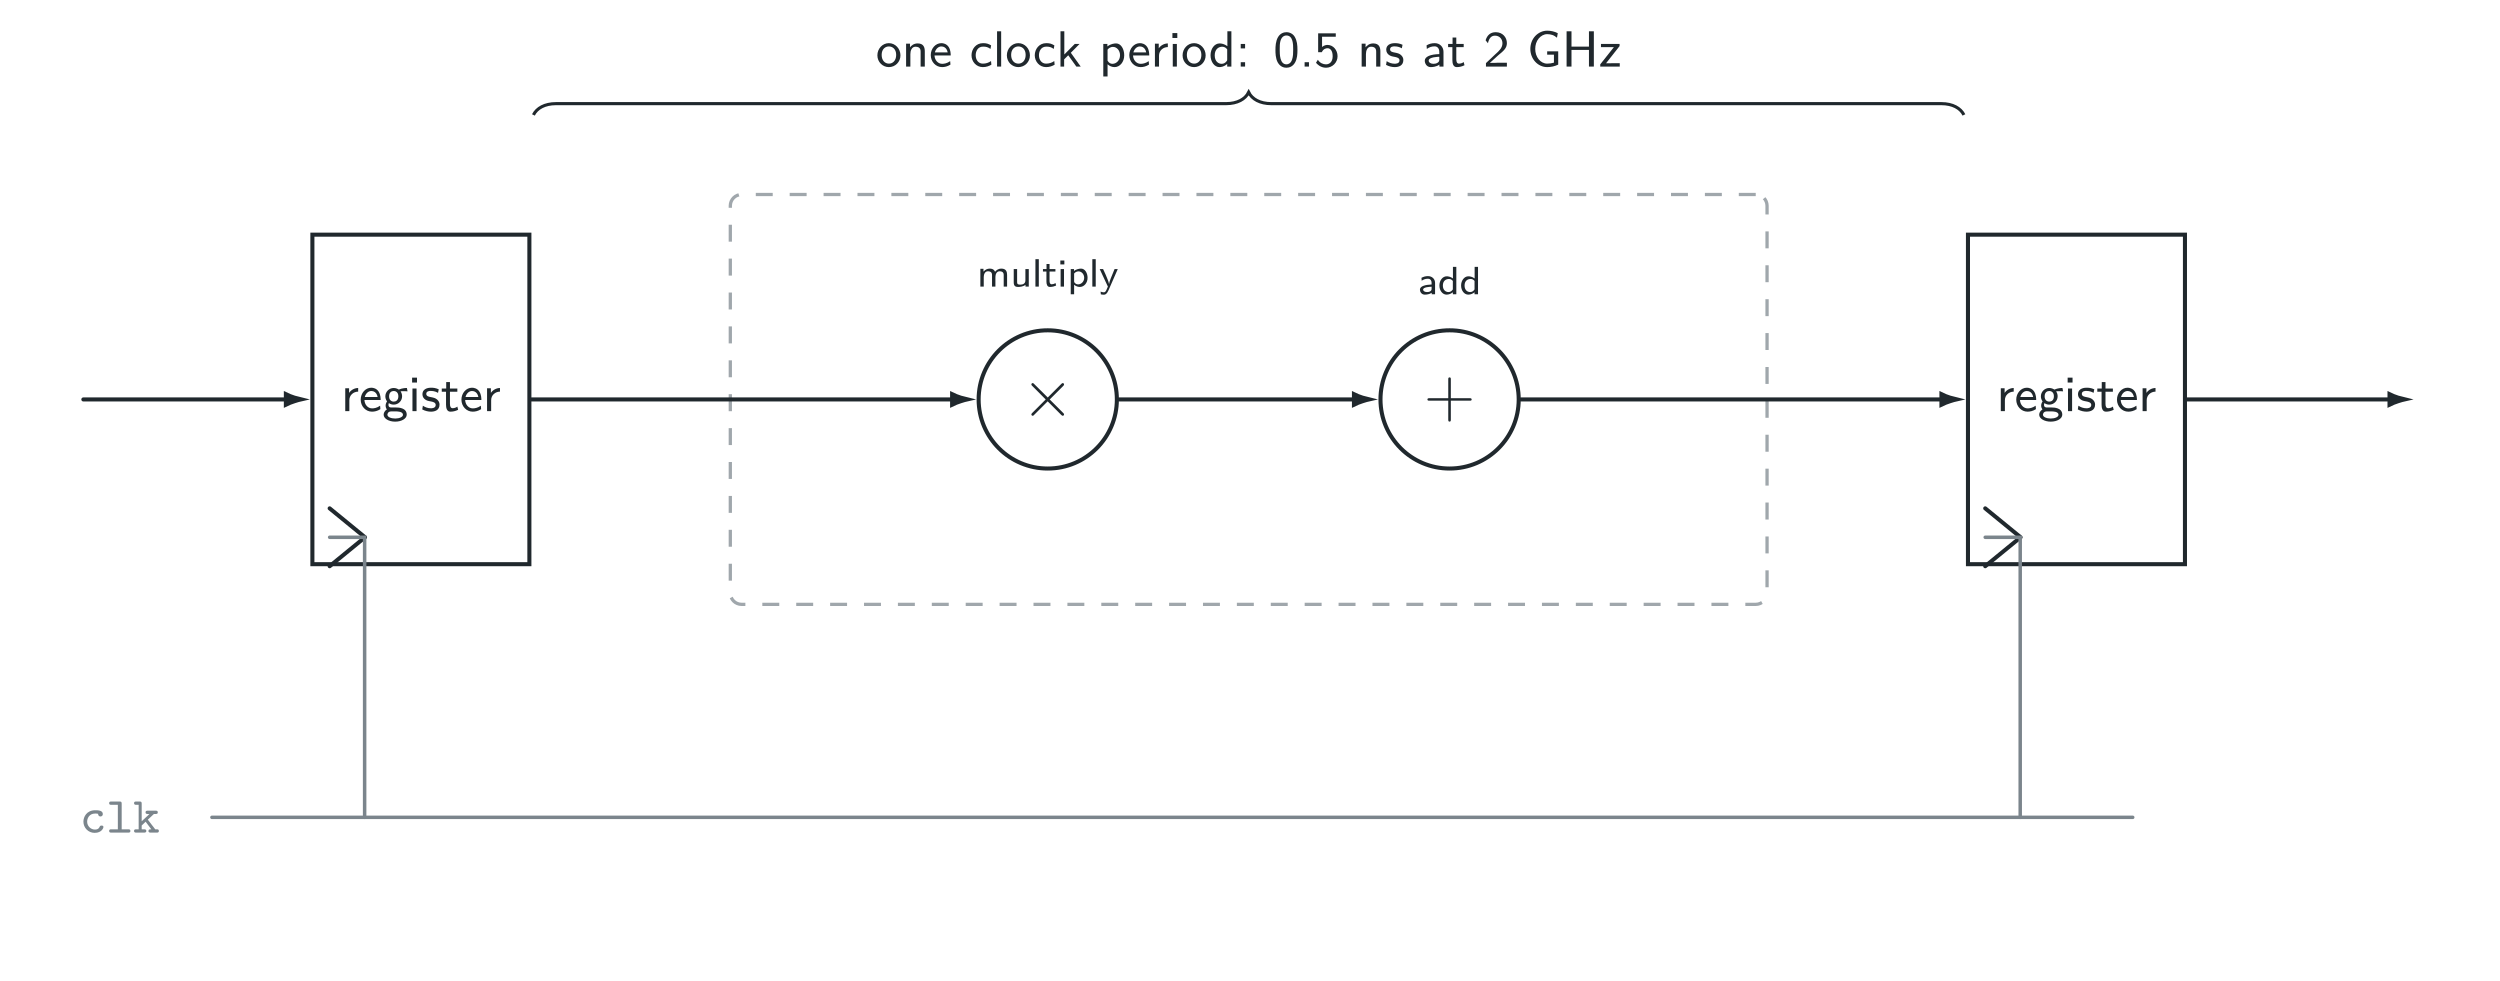
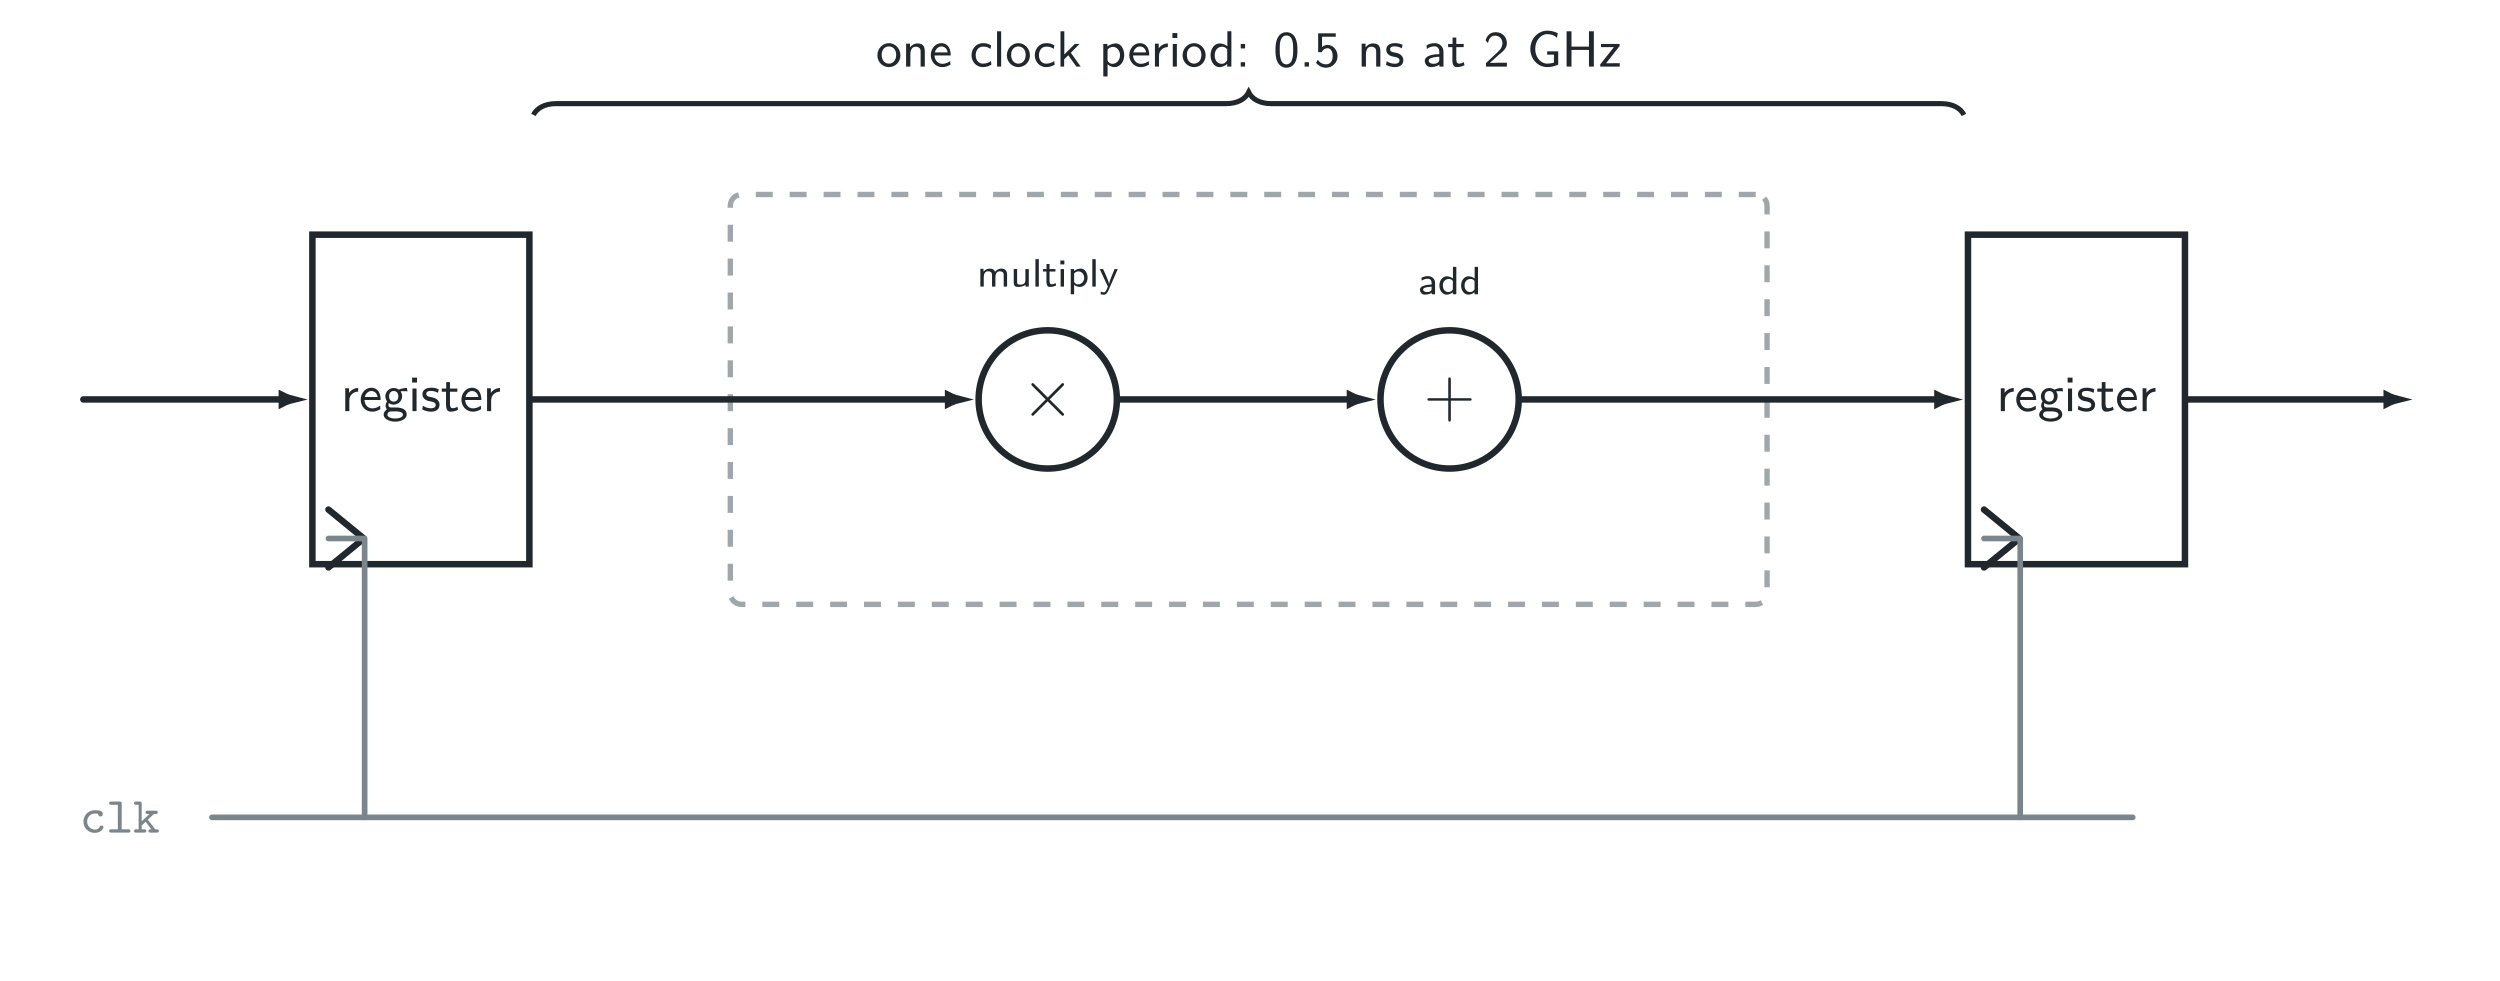
<svg xmlns="http://www.w3.org/2000/svg" xmlns:xlink="http://www.w3.org/1999/xlink" width="438.528pt" height="172.071pt" viewBox="0 0 438.528 172.071">
  <defs>
    <g>
      <g id="glyph-0-0">
        <path d="M 3 -3.422 L 3 -4.062 C 2.359 -4.047 1.766 -3.734 1.406 -3.203 L 1.406 -4.016 L 0.734 -4.016 L 0.734 0 L 1.453 0 L 1.453 -1.906 C 1.453 -2.844 2.188 -3.406 3 -3.422 Z M 3 -3.422 " />
      </g>
      <g id="glyph-0-1">
        <path d="M 3.812 -1.953 C 3.812 -2.234 3.797 -2.906 3.453 -3.438 C 3.078 -4 2.5 -4.109 2.172 -4.109 C 1.141 -4.109 0.312 -3.156 0.312 -2.016 C 0.312 -0.844 1.188 0.094 2.297 0.094 C 2.734 0.094 3.25 -0.016 3.766 -0.344 L 3.719 -0.953 C 3.156 -0.547 2.625 -0.484 2.312 -0.484 C 1.562 -0.484 1 -1.141 0.969 -1.953 Z M 3.281 -2.484 L 1.031 -2.484 C 1.172 -3.047 1.609 -3.531 2.172 -3.531 C 2.5 -3.531 3.109 -3.375 3.281 -2.484 Z M 3.281 -2.484 " />
      </g>
      <g id="glyph-0-2">
        <path d="M 4.453 -3.469 L 4.344 -4.062 C 4.172 -4.062 3.578 -4.062 2.922 -3.781 C 2.781 -3.875 2.453 -4.062 2.031 -4.062 C 1.219 -4.062 0.562 -3.391 0.562 -2.609 C 0.562 -2.375 0.609 -2.047 0.859 -1.703 C 0.703 -1.484 0.609 -1.219 0.609 -0.969 C 0.609 -0.719 0.703 -0.469 0.828 -0.297 C 0.359 0 0.266 0.391 0.266 0.641 C 0.266 1.281 1.141 1.844 2.281 1.844 C 3.438 1.844 4.312 1.297 4.312 0.625 C 4.312 -0.609 2.844 -0.641 2.438 -0.641 L 1.625 -0.641 C 1.5 -0.641 1.109 -0.641 1.109 -1.094 C 1.109 -1.281 1.141 -1.328 1.188 -1.406 C 1.422 -1.234 1.734 -1.141 2.031 -1.141 C 2.859 -1.141 3.5 -1.812 3.5 -2.594 C 3.5 -2.906 3.422 -3.156 3.281 -3.391 C 3.234 -3.438 3.234 -3.453 3.234 -3.453 C 3.234 -3.5 3.672 -3.5 3.797 -3.5 C 3.859 -3.5 4.188 -3.5 4.453 -3.469 Z M 2.844 -2.609 C 2.844 -1.875 2.391 -1.672 2.031 -1.672 C 1.625 -1.672 1.219 -1.938 1.219 -2.594 C 1.219 -3.312 1.672 -3.531 2.031 -3.531 C 2.438 -3.531 2.844 -3.266 2.844 -2.609 Z M 3.656 0.641 C 3.656 1.031 3 1.297 2.297 1.297 C 1.594 1.297 0.922 1.047 0.922 0.625 C 0.922 0.625 0.922 0.047 1.609 0.047 L 2.438 0.047 C 2.625 0.047 3.656 0.047 3.656 0.641 Z M 3.656 0.641 " />
      </g>
      <g id="glyph-0-3">
        <path d="M 1.453 0 L 1.453 -3.969 L 0.734 -3.969 L 0.734 0 Z M 1.531 -5.016 L 1.531 -5.875 L 0.672 -5.875 L 0.672 -5.016 Z M 1.531 -5.016 " />
      </g>
      <g id="glyph-0-4">
        <path d="M 3.297 -1.156 C 3.297 -1.469 3.172 -1.781 2.859 -2.047 C 2.562 -2.297 2.297 -2.359 1.734 -2.469 C 1.422 -2.531 0.969 -2.609 0.969 -3.031 C 0.969 -3.547 1.609 -3.547 1.734 -3.547 C 2.391 -3.547 2.781 -3.344 3.031 -3.203 L 3.156 -3.828 C 2.594 -4.078 2.188 -4.109 1.812 -4.109 C 1.609 -4.109 0.297 -4.109 0.297 -2.938 C 0.297 -2.5 0.562 -2.234 0.656 -2.141 C 1 -1.844 1.234 -1.797 1.844 -1.688 C 2.125 -1.625 2.625 -1.531 2.625 -1.078 C 2.625 -0.5 1.906 -0.5 1.797 -0.5 C 1.266 -0.5 0.766 -0.672 0.375 -0.953 L 0.266 -0.297 C 0.797 -0.016 1.344 0.094 1.797 0.094 C 2.375 0.094 3.297 -0.094 3.297 -1.156 Z M 3.297 -1.156 " />
      </g>
      <g id="glyph-0-5">
        <path d="M 3.047 -0.234 L 2.906 -0.797 C 2.672 -0.609 2.359 -0.516 2.078 -0.516 C 1.734 -0.516 1.609 -0.828 1.609 -1.281 L 1.609 -3.406 L 2.906 -3.406 L 2.906 -3.969 L 1.609 -3.969 L 1.609 -5.094 L 0.953 -5.094 L 0.953 -3.969 L 0.172 -3.969 L 0.172 -3.406 L 0.922 -3.406 L 0.922 -1.125 C 0.922 -0.594 1.047 0.094 1.688 0.094 C 2.094 0.094 2.547 0.016 3.047 -0.234 Z M 3.047 -0.234 " />
      </g>
      <g id="glyph-0-6">
        <path d="M 4.312 -1.969 C 4.312 -3.125 3.422 -4.109 2.281 -4.109 C 1.172 -4.109 0.266 -3.156 0.266 -1.969 C 0.266 -0.781 1.203 0.094 2.281 0.094 C 3.391 0.094 4.312 -0.797 4.312 -1.969 Z M 3.562 -2.047 C 3.562 -1.016 2.938 -0.516 2.297 -0.516 C 1.609 -0.516 1.016 -1.047 1.016 -2.047 C 1.016 -3.094 1.672 -3.531 2.281 -3.531 C 2.922 -3.531 3.562 -3.078 3.562 -2.047 Z M 3.562 -2.047 " />
      </g>
      <g id="glyph-0-7">
        <path d="M 4 0 L 4 -2.656 C 4 -3.312 3.828 -4.062 2.75 -4.062 C 2.047 -4.062 1.609 -3.656 1.406 -3.375 L 1.406 -4.016 L 0.719 -4.016 L 0.719 0 L 1.469 0 L 1.469 -2.172 C 1.469 -2.766 1.688 -3.484 2.375 -3.484 C 3.266 -3.484 3.266 -2.844 3.266 -2.594 L 3.266 0 Z M 4 0 " />
      </g>
      <g id="glyph-0-8">
        <path d="M 3.812 -0.328 L 3.75 -0.969 C 3.328 -0.672 2.859 -0.516 2.312 -0.516 C 1.562 -0.516 1.062 -1.141 1.062 -1.984 C 1.062 -2.672 1.406 -3.5 2.359 -3.5 C 2.922 -3.5 3.203 -3.406 3.656 -3.094 L 3.766 -3.719 C 3.266 -4 2.984 -4.109 2.344 -4.109 C 1.078 -4.109 0.328 -3.047 0.328 -1.984 C 0.328 -0.875 1.156 0.094 2.312 0.094 C 2.938 0.094 3.406 -0.094 3.812 -0.328 Z M 3.812 -0.328 " />
      </g>
      <g id="glyph-0-9">
        <path d="M 1.453 0 L 1.453 -6.188 L 0.734 -6.188 L 0.734 0 Z M 1.453 0 " />
      </g>
      <g id="glyph-0-10">
        <path d="M 4.312 0 L 2.578 -2.422 L 4.109 -3.969 L 3.266 -3.969 L 1.438 -2.125 L 1.438 -6.188 L 0.766 -6.188 L 0.766 0 L 1.406 0 L 1.406 -1.266 L 2.125 -1.984 L 3.547 0 Z M 4.312 0 " />
      </g>
      <g id="glyph-0-11">
        <path d="M 4.406 -1.984 C 4.406 -3.062 3.844 -4.062 2.984 -4.062 C 2.734 -4.062 2.062 -4.016 1.453 -3.531 L 1.453 -3.969 L 0.734 -3.969 L 0.734 1.734 L 1.484 1.734 L 1.484 -0.406 C 1.812 -0.094 2.25 0.094 2.719 0.094 C 3.625 0.094 4.406 -0.781 4.406 -1.984 Z M 3.672 -1.984 C 3.672 -1.125 3.047 -0.484 2.344 -0.484 C 2.062 -0.484 1.734 -0.594 1.484 -1.031 L 1.484 -2.969 C 1.594 -3.125 1.922 -3.453 2.438 -3.453 C 3.109 -3.453 3.672 -2.812 3.672 -1.984 Z M 3.672 -1.984 " />
      </g>
      <g id="glyph-0-12">
        <path d="M 3.984 0 L 3.984 -6.188 L 3.281 -6.188 L 3.281 -3.562 C 2.781 -3.984 2.203 -4.062 1.922 -4.062 C 1.016 -4.062 0.328 -3.125 0.328 -1.984 C 0.328 -0.828 1.016 0.094 1.875 0.094 C 2.156 0.094 2.719 0.031 3.25 -0.469 L 3.25 0 Z M 3.25 -1.266 C 3.25 -1.094 3.25 -1.078 3.156 -0.953 C 2.906 -0.625 2.609 -0.484 2.281 -0.484 C 1.703 -0.484 1.062 -0.906 1.062 -1.969 C 1.062 -3.109 1.812 -3.484 2.375 -3.484 C 2.797 -3.484 3.078 -3.25 3.25 -3.016 Z M 3.25 -1.266 " />
      </g>
      <g id="glyph-0-13">
        <path d="M 1.656 -3.188 L 1.656 -3.969 L 0.891 -3.969 L 0.891 -3.188 Z M 1.656 0 L 1.656 -0.766 L 0.891 -0.766 L 0.891 0 Z M 1.656 0 " />
      </g>
      <g id="glyph-0-14">
        <path d="M 4.219 -2.906 C 4.219 -3.75 4.156 -4.531 3.734 -5.234 C 3.438 -5.734 2.875 -6.031 2.297 -6.031 C 1.844 -6.031 1.219 -5.859 0.812 -5.172 C 0.391 -4.453 0.359 -3.516 0.359 -2.906 C 0.359 -2.453 0.359 -1.438 0.766 -0.719 C 1.219 0.078 1.891 0.203 2.281 0.203 C 2.797 0.203 3.438 -0.016 3.828 -0.766 C 4.172 -1.406 4.219 -2.188 4.219 -2.906 Z M 3.469 -3 C 3.469 -2.406 3.469 -1.781 3.266 -1.203 C 3.062 -0.594 2.641 -0.391 2.297 -0.391 C 1.109 -0.391 1.109 -2.172 1.109 -3 C 1.109 -3.562 1.109 -4.031 1.234 -4.484 C 1.406 -5.109 1.781 -5.453 2.281 -5.453 C 3.469 -5.453 3.469 -3.844 3.469 -3 Z M 3.469 -3 " />
      </g>
      <g id="glyph-0-15">
        <path d="M 1.656 0 L 1.656 -0.766 L 0.891 -0.766 L 0.891 0 Z M 1.656 0 " />
      </g>
      <g id="glyph-0-16">
        <path d="M 4.125 -1.812 C 4.125 -2.922 3.328 -3.797 2.375 -3.797 C 2.266 -3.797 1.828 -3.797 1.406 -3.438 L 1.406 -5.234 L 3.812 -5.234 L 3.812 -5.828 L 0.719 -5.828 L 0.719 -2.516 L 1.359 -2.516 C 1.656 -3.172 2.188 -3.219 2.359 -3.219 C 2.734 -3.219 3.266 -2.938 3.266 -1.812 C 3.266 -0.734 2.625 -0.391 2.094 -0.391 C 1.625 -0.391 1.016 -0.609 0.672 -1.203 L 0.344 -0.672 C 0.484 -0.484 1.094 0.203 2.094 0.203 C 3.219 0.203 4.125 -0.703 4.125 -1.812 Z M 4.125 -1.812 " />
      </g>
      <g id="glyph-0-17">
        <path d="M 3.766 0 L 3.766 -2.578 C 3.766 -3.469 3.109 -4.109 2.234 -4.109 C 1.656 -4.109 1.219 -3.969 0.797 -3.719 L 0.844 -3.094 C 1.297 -3.422 1.734 -3.547 2.219 -3.547 C 2.719 -3.547 3.031 -3.156 3.031 -2.562 L 3.031 -2.188 C 1.484 -2.156 0.484 -1.75 0.484 -1.031 C 0.484 -0.609 0.766 0.094 1.531 0.094 C 1.719 0.094 2.484 0.078 3.047 -0.344 L 3.047 0 Z M 3.031 -1.25 C 3.031 -1.062 3.031 -0.844 2.703 -0.656 C 2.484 -0.516 2.188 -0.484 2 -0.484 C 1.547 -0.484 1.172 -0.703 1.172 -1.047 C 1.172 -1.688 2.906 -1.719 3.031 -1.719 Z M 3.031 -1.25 " />
      </g>
      <g id="glyph-0-18">
        <path d="M 4.125 0 L 4.125 -0.672 L 2.438 -0.672 C 2.344 -0.672 2.234 -0.656 2.125 -0.656 L 1.141 -0.656 L 2.609 -1.984 C 3.547 -2.75 4.125 -3.234 4.125 -4.109 C 4.125 -5.125 3.375 -6.031 2.172 -6.031 C 1.219 -6.031 0.656 -5.484 0.391 -4.609 L 0.797 -4.094 C 1.031 -5.125 1.484 -5.422 2.047 -5.422 C 2.844 -5.422 3.344 -4.812 3.344 -4.094 C 3.344 -3.281 2.766 -2.75 2.109 -2.172 L 0.453 -0.609 L 0.453 0 Z M 4.125 0 " />
      </g>
      <g id="glyph-0-19">
        <path d="M 5.484 -0.344 L 5.484 -2.672 L 3.547 -2.672 L 3.547 -2.094 L 4.734 -2.094 L 4.734 -0.688 C 4.359 -0.578 3.953 -0.516 3.547 -0.516 C 2.969 -0.516 2.438 -0.812 2.062 -1.266 C 1.641 -1.781 1.453 -2.438 1.453 -3.094 C 1.453 -3.766 1.641 -4.422 2.062 -4.922 C 2.438 -5.375 2.969 -5.688 3.547 -5.688 C 3.859 -5.688 4.172 -5.641 4.453 -5.547 C 4.766 -5.438 5.016 -5.266 5.266 -5.062 L 5.406 -5.859 C 5.125 -6 4.812 -6.125 4.5 -6.188 C 4.188 -6.266 3.875 -6.297 3.547 -6.297 C 2.75 -6.297 2 -5.938 1.453 -5.359 C 0.891 -4.75 0.594 -3.938 0.594 -3.094 C 0.594 -2.266 0.891 -1.453 1.453 -0.844 C 2 -0.25 2.75 0.094 3.547 0.094 C 4.219 0.094 4.875 -0.047 5.484 -0.344 Z M 5.484 -0.344 " />
      </g>
      <g id="glyph-0-20">
        <path d="M 5.625 0 L 5.625 -6.188 L 4.766 -6.188 L 4.766 -3.5 L 1.703 -3.5 L 1.703 -6.188 L 0.844 -6.188 L 0.844 0 L 1.703 0 L 1.703 -2.922 L 4.766 -2.922 L 4.766 0 Z M 5.625 0 " />
      </g>
      <g id="glyph-0-21">
        <path d="M 3.688 0 L 3.688 -0.594 L 2.344 -0.594 C 2.234 -0.594 2.125 -0.578 2.031 -0.578 L 1.281 -0.578 L 3.656 -3.594 L 3.656 -3.969 L 0.391 -3.969 L 0.391 -3.406 L 1.641 -3.406 C 1.75 -3.406 1.859 -3.406 1.969 -3.406 L 2.656 -3.406 L 0.266 -0.391 L 0.266 0 Z M 3.688 0 " />
      </g>
      <g id="glyph-1-0">
        <path d="M 7.484 -0.344 C 7.484 -0.438 7.469 -0.469 7.344 -0.594 L 4.969 -2.969 L 7.344 -5.344 C 7.469 -5.484 7.484 -5.5 7.484 -5.594 C 7.484 -5.734 7.391 -5.844 7.25 -5.844 C 7.156 -5.844 7.109 -5.797 7 -5.688 L 4.625 -3.312 L 2.234 -5.688 C 2.109 -5.812 2.078 -5.844 1.984 -5.844 C 1.859 -5.844 1.75 -5.734 1.75 -5.594 C 1.75 -5.5 1.797 -5.453 1.906 -5.344 L 4.266 -2.969 L 1.906 -0.609 C 1.781 -0.484 1.75 -0.422 1.75 -0.344 C 1.75 -0.219 1.859 -0.109 1.984 -0.109 C 2.078 -0.109 2.109 -0.125 2.234 -0.266 L 4.609 -2.641 L 6.984 -0.266 C 7.109 -0.141 7.188 -0.109 7.25 -0.109 C 7.391 -0.109 7.484 -0.219 7.484 -0.344 Z M 7.484 -0.344 " />
      </g>
      <g id="glyph-2-0">
        <path d="M 8.406 -2.953 C 8.406 -3.188 8.203 -3.188 8.031 -3.188 L 4.75 -3.188 L 4.75 -6.469 C 4.75 -6.641 4.75 -6.844 4.531 -6.844 C 4.297 -6.844 4.297 -6.641 4.297 -6.469 L 4.297 -3.188 L 1.016 -3.188 C 0.859 -3.188 0.641 -3.188 0.641 -2.969 C 0.641 -2.75 0.844 -2.75 1.016 -2.75 L 4.297 -2.75 L 4.297 0.531 C 4.297 0.703 4.297 0.922 4.516 0.922 C 4.75 0.922 4.75 0.719 4.75 0.531 L 4.75 -2.75 L 8.031 -2.75 C 8.188 -2.75 8.406 -2.75 8.406 -2.953 Z M 8.406 -2.953 " />
      </g>
      <g id="glyph-3-0">
        <path d="M 5.266 0 L 5.266 -2.047 C 5.266 -2.594 5.109 -3.156 4.266 -3.156 C 3.672 -3.156 3.312 -2.812 3.156 -2.594 C 3.078 -2.781 2.906 -3.156 2.219 -3.156 C 1.812 -3.156 1.438 -2.984 1.125 -2.625 L 1.125 -3.125 L 0.578 -3.125 L 0.578 0 L 1.172 0 L 1.172 -1.688 C 1.172 -2.141 1.375 -2.688 1.906 -2.688 C 2.625 -2.688 2.625 -2.203 2.625 -2 L 2.625 0 L 3.219 0 L 3.219 -1.688 C 3.219 -2.141 3.422 -2.688 3.953 -2.688 C 4.672 -2.688 4.672 -2.203 4.672 -2 L 4.672 0 Z M 5.266 0 " />
      </g>
      <g id="glyph-3-1">
        <path d="M 3.219 0 L 3.219 -3.078 L 2.625 -3.078 L 2.625 -1.062 C 2.625 -0.516 2.156 -0.344 1.75 -0.344 C 1.234 -0.344 1.172 -0.484 1.172 -0.797 L 1.172 -3.078 L 0.578 -3.078 L 0.578 -0.75 C 0.578 -0.141 0.844 0.062 1.328 0.062 C 1.609 0.062 2.234 0.016 2.641 -0.312 L 2.641 0 Z M 3.219 0 " />
      </g>
      <g id="glyph-3-2">
        <path d="M 1.172 0 L 1.172 -4.812 L 0.578 -4.812 L 0.578 0 Z M 1.172 0 " />
      </g>
      <g id="glyph-3-3">
        <path d="M 2.453 -0.188 L 2.344 -0.625 C 2.109 -0.469 1.859 -0.406 1.672 -0.406 C 1.375 -0.406 1.297 -0.688 1.297 -1.016 L 1.297 -2.641 L 2.328 -2.641 L 2.328 -3.078 L 1.297 -3.078 L 1.297 -3.969 L 0.766 -3.969 L 0.766 -3.078 L 0.141 -3.078 L 0.141 -2.641 L 0.75 -2.641 L 0.75 -0.891 C 0.75 -0.422 0.875 0.062 1.359 0.062 C 1.859 0.062 2.25 -0.094 2.453 -0.188 Z M 2.453 -0.188 " />
      </g>
      <g id="glyph-3-4">
        <path d="M 1.172 0 L 1.172 -3.078 L 0.578 -3.078 L 0.578 0 Z M 1.234 -3.891 L 1.234 -4.578 L 0.531 -4.578 L 0.531 -3.891 Z M 1.234 -3.891 " />
      </g>
      <g id="glyph-3-5">
        <path d="M 3.547 -1.547 C 3.547 -2.375 3.094 -3.156 2.406 -3.156 C 2.094 -3.156 1.578 -3.062 1.172 -2.75 L 1.172 -3.078 L 0.594 -3.078 L 0.594 1.344 L 1.188 1.344 L 1.188 -0.328 C 1.562 0 1.953 0.062 2.188 0.062 C 2.922 0.062 3.547 -0.625 3.547 -1.547 Z M 2.953 -1.547 C 2.953 -0.859 2.422 -0.391 1.891 -0.391 C 1.781 -0.391 1.609 -0.406 1.422 -0.547 C 1.219 -0.703 1.188 -0.812 1.188 -0.938 L 1.188 -2.297 C 1.359 -2.5 1.625 -2.672 1.953 -2.672 C 2.516 -2.672 2.953 -2.156 2.953 -1.547 Z M 2.953 -1.547 " />
      </g>
      <g id="glyph-3-6">
        <path d="M 3.281 -3.078 L 2.719 -3.078 C 2.172 -1.75 1.781 -0.859 1.75 -0.438 C 1.734 -0.625 1.609 -0.984 1.484 -1.297 C 1.375 -1.578 1.266 -1.859 1.141 -2.125 L 0.703 -3.078 L 0.109 -3.078 L 1.547 0 L 1.281 0.609 C 1.125 0.906 1.031 1 0.844 1 C 0.812 1 0.562 1 0.266 0.875 L 0.312 1.359 C 0.375 1.375 0.625 1.422 0.844 1.422 C 1.109 1.422 1.359 1.312 1.656 0.641 Z M 3.281 -3.078 " />
      </g>
      <g id="glyph-3-7">
        <path d="M 3.031 0 L 3.031 -2 C 3.031 -2.703 2.484 -3.188 1.797 -3.188 C 1.359 -3.188 1.031 -3.094 0.641 -2.891 L 0.688 -2.375 C 0.906 -2.531 1.25 -2.734 1.797 -2.734 C 2.109 -2.734 2.422 -2.516 2.422 -1.984 L 2.422 -1.719 C 1.391 -1.672 0.375 -1.469 0.375 -0.812 C 0.375 -0.469 0.625 0.062 1.234 0.062 C 1.531 0.062 2.078 0 2.438 -0.266 L 2.438 0 Z M 2.422 -0.984 C 2.422 -0.844 2.422 -0.672 2.172 -0.516 C 1.953 -0.391 1.688 -0.391 1.609 -0.391 C 1.234 -0.391 0.938 -0.562 0.938 -0.828 C 0.938 -1.266 2.109 -1.312 2.422 -1.328 Z M 2.422 -0.984 " />
      </g>
      <g id="glyph-3-8">
        <path d="M 3.219 0 L 3.219 -4.812 L 2.625 -4.812 L 2.625 -2.781 C 2.188 -3.109 1.734 -3.156 1.531 -3.156 C 0.812 -3.156 0.25 -2.422 0.25 -1.547 C 0.25 -0.656 0.797 0.062 1.516 0.062 C 1.938 0.062 2.344 -0.125 2.609 -0.359 L 2.609 0 Z M 2.609 -0.859 C 2.438 -0.578 2.172 -0.391 1.844 -0.391 C 1.359 -0.391 0.859 -0.734 0.859 -1.531 C 0.859 -2.406 1.438 -2.688 1.922 -2.688 C 2.188 -2.688 2.422 -2.578 2.609 -2.344 Z M 2.609 -0.859 " />
      </g>
      <g id="glyph-4-0">
        <path d="M 4.156 -0.969 C 4.156 -1.156 4.031 -1.234 3.828 -1.234 C 3.719 -1.234 3.594 -1.234 3.5 -1.047 C 3.438 -0.906 3.297 -0.531 2.672 -0.531 C 1.906 -0.531 1.297 -1.156 1.297 -1.922 C 1.297 -2.375 1.562 -3.344 2.719 -3.344 C 2.859 -3.344 2.984 -3.328 3.031 -3.328 C 3.203 -3.312 3.219 -3.297 3.219 -3.219 C 3.25 -2.922 3.484 -2.828 3.625 -2.828 C 3.875 -2.828 4.047 -3 4.047 -3.25 C 4.047 -3.922 3.141 -3.922 2.719 -3.922 C 1.172 -3.922 0.641 -2.719 0.641 -1.922 C 0.641 -0.844 1.5 0.047 2.609 0.047 C 3.875 0.047 4.156 -0.844 4.156 -0.969 Z M 4.156 -0.969 " />
      </g>
      <g id="glyph-4-1">
        <path d="M 4.203 -0.281 C 4.203 -0.578 3.969 -0.578 3.828 -0.578 L 2.672 -0.578 L 2.672 -5.078 C 2.672 -5.375 2.594 -5.453 2.297 -5.453 L 0.844 -5.453 C 0.719 -5.453 0.469 -5.453 0.469 -5.172 C 0.469 -4.875 0.703 -4.875 0.844 -4.875 L 2 -4.875 L 2 -0.578 L 0.844 -0.578 C 0.719 -0.578 0.469 -0.578 0.469 -0.297 C 0.469 0 0.703 0 0.844 0 L 3.828 0 C 3.969 0 4.203 0 4.203 -0.281 Z M 4.203 -0.281 " />
      </g>
      <g id="glyph-4-2">
        <path d="M 4.516 -0.281 C 4.516 -0.578 4.297 -0.578 4.156 -0.578 L 3.875 -0.578 L 2.578 -2.266 L 3.641 -3.266 L 3.953 -3.266 C 4.094 -3.266 4.328 -3.266 4.328 -3.547 C 4.328 -3.844 4.094 -3.844 3.953 -3.844 L 2.562 -3.844 C 2.422 -3.844 2.172 -3.844 2.172 -3.562 C 2.172 -3.266 2.422 -3.266 2.562 -3.266 L 2.859 -3.266 L 1.5 -1.984 L 1.5 -5.078 C 1.5 -5.375 1.422 -5.453 1.125 -5.453 L 0.531 -5.453 C 0.406 -5.453 0.156 -5.453 0.156 -5.172 C 0.156 -4.875 0.406 -4.875 0.531 -4.875 L 0.969 -4.875 L 0.969 -0.578 L 0.531 -0.578 C 0.406 -0.578 0.156 -0.578 0.156 -0.297 C 0.156 0 0.406 0 0.531 0 L 1.922 0 C 2.047 0 2.312 0 2.312 -0.281 C 2.312 -0.578 2.062 -0.578 1.922 -0.578 L 1.5 -0.578 L 1.5 -1.25 L 2.188 -1.906 L 3.188 -0.578 C 2.906 -0.578 2.688 -0.578 2.688 -0.281 C 2.688 0 2.953 0 3.078 0 L 4.156 0 C 4.281 0 4.516 0 4.516 -0.281 Z M 4.516 -0.281 " />
      </g>
    </g>
  </defs>
-   <path fill-rule="nonzero" fill="rgb(100%, 100%, 100%)" fill-opacity="1" stroke-width="0.717" stroke-linecap="butt" stroke-linejoin="miter" stroke="rgb(12.549%, 15.685%, 17.647%)" stroke-opacity="1" stroke-miterlimit="10" d="M 53.149 71.576 L 91.417 71.576 L 91.417 129.689 L 53.149 129.689 Z M 53.149 71.576 " transform="matrix(0.99463, 0, 0, -0.99463, 1.933354, 170.1563)" />
+   <path fill-rule="nonzero" fill="rgb(100%, 100%, 100%)" fill-opacity="1" stroke-width="1.146" stroke-linecap="butt" stroke-linejoin="miter" stroke="rgb(12.549%, 15.685%, 17.647%)" stroke-opacity="1" stroke-miterlimit="10" d="M 53.149 71.576 L 91.417 71.576 L 91.417 129.689 L 53.149 129.689 Z M 53.149 71.576 " transform="matrix(0.99463, 0, 0, -0.99463, 1.933354, 170.1563)" />
  <g fill="rgb(12.549%, 15.685%, 17.647%)" fill-opacity="1">
    <use xlink:href="#glyph-0-0" x="59.827" y="72.118" />
    <use xlink:href="#glyph-0-1" x="62.958" y="72.118" />
    <use xlink:href="#glyph-0-2" x="67.032" y="72.118" />
    <use xlink:href="#glyph-0-3" x="71.615" y="72.118" />
    <use xlink:href="#glyph-0-4" x="73.803" y="72.118" />
    <use xlink:href="#glyph-0-5" x="77.317" y="72.118" />
    <use xlink:href="#glyph-0-1" x="80.627" y="72.118" />
    <use xlink:href="#glyph-0-0" x="84.701" y="72.118" />
  </g>
-   <path fill-rule="nonzero" fill="rgb(100%, 100%, 100%)" fill-opacity="1" stroke-width="0.717" stroke-linecap="butt" stroke-linejoin="miter" stroke="rgb(12.549%, 15.685%, 17.647%)" stroke-opacity="1" stroke-miterlimit="10" d="M 345.123 71.576 L 383.391 71.576 L 383.391 129.689 L 345.123 129.689 Z M 345.123 71.576 " transform="matrix(0.99463, 0, 0, -0.99463, 1.933354, 170.1563)" />
+   <path fill-rule="nonzero" fill="rgb(100%, 100%, 100%)" fill-opacity="1" stroke-width="1.146" stroke-linecap="butt" stroke-linejoin="miter" stroke="rgb(12.549%, 15.685%, 17.647%)" stroke-opacity="1" stroke-miterlimit="10" d="M 345.123 71.576 L 383.391 71.576 L 383.391 129.689 L 345.123 129.689 Z M 345.123 71.576 " transform="matrix(0.99463, 0, 0, -0.99463, 1.933354, 170.1563)" />
  <g fill="rgb(12.549%, 15.685%, 17.647%)" fill-opacity="1">
    <use xlink:href="#glyph-0-0" x="350.228" y="72.118" />
    <use xlink:href="#glyph-0-1" x="353.359" y="72.118" />
    <use xlink:href="#glyph-0-2" x="357.433" y="72.118" />
    <use xlink:href="#glyph-0-3" x="362.016" y="72.118" />
    <use xlink:href="#glyph-0-4" x="364.205" y="72.118" />
    <use xlink:href="#glyph-0-5" x="367.718" y="72.118" />
    <use xlink:href="#glyph-0-1" x="371.028" y="72.118" />
    <use xlink:href="#glyph-0-0" x="375.102" y="72.118" />
  </g>
-   <path fill="none" stroke-width="0.717" stroke-linecap="round" stroke-linejoin="round" stroke="rgb(12.549%, 15.685%, 17.647%)" stroke-opacity="1" stroke-miterlimit="10" d="M 56.193 71.218 L 62.429 76.32 L 56.193 81.422 " transform="matrix(0.99463, 0, 0, -0.99463, 1.933354, 170.1563)" />
-   <path fill="none" stroke-width="0.717" stroke-linecap="round" stroke-linejoin="round" stroke="rgb(12.549%, 15.685%, 17.647%)" stroke-opacity="1" stroke-miterlimit="10" d="M 348.167 71.218 L 354.403 76.32 L 348.167 81.422 " transform="matrix(0.99463, 0, 0, -0.99463, 1.933354, 170.1563)" />
-   <path fill="none" stroke-width="0.578" stroke-linecap="butt" stroke-linejoin="miter" stroke="rgb(62.729%, 65.552%, 67.529%)" stroke-opacity="1" stroke-dasharray="2.989 2.989" stroke-miterlimit="10" d="M 307.696 136.774 L 128.844 136.774 C 127.745 136.774 126.853 135.882 126.853 134.782 L 126.853 66.482 C 126.853 65.382 127.745 64.491 128.844 64.491 L 307.696 64.491 C 308.795 64.491 309.691 65.382 309.691 66.482 L 309.691 134.782 C 309.691 135.882 308.795 136.774 307.696 136.774 Z M 307.696 136.774 " transform="matrix(0.99463, 0, 0, -0.99463, 1.933354, 170.1563)" />
-   <path fill-rule="nonzero" fill="rgb(100%, 100%, 100%)" fill-opacity="1" stroke-width="0.717" stroke-linecap="butt" stroke-linejoin="miter" stroke="rgb(12.549%, 15.685%, 17.647%)" stroke-opacity="1" stroke-miterlimit="10" d="M 195.024 100.63 C 195.024 107.362 189.569 112.821 182.838 112.821 C 176.106 112.821 170.647 107.362 170.647 100.63 C 170.647 93.899 176.106 88.444 182.838 88.444 C 189.569 88.444 195.024 93.899 195.024 100.63 Z M 195.024 100.63 " transform="matrix(0.99463, 0, 0, -0.99463, 1.933354, 170.1563)" />
+   <path fill="none" stroke-width="1.146" stroke-linecap="round" stroke-linejoin="round" stroke="rgb(12.549%, 15.685%, 17.647%)" stroke-opacity="1" stroke-miterlimit="10" d="M 55.981 71.002 L 62.217 76.104 L 55.981 81.206 " transform="matrix(0.99463, 0, 0, -0.99463, 1.933354, 170.1563)" />
+   <path fill="none" stroke-width="1.146" stroke-linecap="round" stroke-linejoin="round" stroke="rgb(12.549%, 15.685%, 17.647%)" stroke-opacity="1" stroke-miterlimit="10" d="M 347.951 71.002 L 354.187 76.104 L 347.951 81.206 " transform="matrix(0.99463, 0, 0, -0.99463, 1.933354, 170.1563)" />
+   <path fill="none" stroke-width="0.946" stroke-linecap="butt" stroke-linejoin="miter" stroke="rgb(62.729%, 65.552%, 67.529%)" stroke-opacity="1" stroke-dasharray="2.989 2.989" stroke-miterlimit="10" d="M 307.696 136.774 L 128.844 136.774 C 127.745 136.774 126.853 135.882 126.853 134.782 L 126.853 66.482 C 126.853 65.382 127.745 64.491 128.844 64.491 L 307.696 64.491 C 308.795 64.491 309.691 65.382 309.691 66.482 L 309.691 134.782 C 309.691 135.882 308.795 136.774 307.696 136.774 Z M 307.696 136.774 " transform="matrix(0.99463, 0, 0, -0.99463, 1.933354, 170.1563)" />
+   <path fill-rule="nonzero" fill="rgb(100%, 100%, 100%)" fill-opacity="1" stroke-width="1.146" stroke-linecap="butt" stroke-linejoin="miter" stroke="rgb(12.549%, 15.685%, 17.647%)" stroke-opacity="1" stroke-miterlimit="10" d="M 195.024 100.63 C 195.024 107.362 189.569 112.821 182.838 112.821 C 176.106 112.821 170.647 107.362 170.647 100.63 C 170.647 93.899 176.106 88.444 182.838 88.444 C 189.569 88.444 195.024 93.899 195.024 100.63 Z M 195.024 100.63 " transform="matrix(0.99463, 0, 0, -0.99463, 1.933354, 170.1563)" />
  <g fill="rgb(12.549%, 15.685%, 17.647%)" fill-opacity="1">
    <use xlink:href="#glyph-1-0" x="179.162" y="73.04" />
  </g>
-   <path fill-rule="nonzero" fill="rgb(100%, 100%, 100%)" fill-opacity="1" stroke-width="0.717" stroke-linecap="butt" stroke-linejoin="miter" stroke="rgb(12.549%, 15.685%, 17.647%)" stroke-opacity="1" stroke-miterlimit="10" d="M 265.893 100.63 C 265.893 107.362 260.434 112.821 253.702 112.821 C 246.971 112.821 241.516 107.362 241.516 100.63 C 241.516 93.899 246.971 88.444 253.702 88.444 C 260.434 88.444 265.893 93.899 265.893 100.63 Z M 265.893 100.63 " transform="matrix(0.99463, 0, 0, -0.99463, 1.933354, 170.1563)" />
+   <path fill-rule="nonzero" fill="rgb(100%, 100%, 100%)" fill-opacity="1" stroke-width="1.146" stroke-linecap="butt" stroke-linejoin="miter" stroke="rgb(12.549%, 15.685%, 17.647%)" stroke-opacity="1" stroke-miterlimit="10" d="M 265.893 100.63 C 265.893 107.362 260.434 112.821 253.702 112.821 C 246.971 112.821 241.516 107.362 241.516 100.63 C 241.516 93.899 246.971 88.444 253.702 88.444 C 260.434 88.444 265.893 93.899 265.893 100.63 Z M 265.893 100.63 " transform="matrix(0.99463, 0, 0, -0.99463, 1.933354, 170.1563)" />
  <g fill="rgb(12.549%, 15.685%, 17.647%)" fill-opacity="1">
    <use xlink:href="#glyph-2-0" x="249.743" y="73.037" />
  </g>
-   <path fill="none" stroke-width="0.717" stroke-linecap="round" stroke-linejoin="round" stroke="rgb(12.549%, 15.685%, 17.647%)" stroke-opacity="1" stroke-miterlimit="10" d="M 12.756 100.63 L 48.471 100.63 " transform="matrix(0.99463, 0, 0, -0.99463, 1.933354, 170.1563)" />
-   <path fill-rule="nonzero" fill="rgb(12.549%, 15.685%, 17.647%)" fill-opacity="1" stroke-width="0.717" stroke-linecap="round" stroke-linejoin="miter" stroke="rgb(12.549%, 15.685%, 17.647%)" stroke-opacity="1" stroke-miterlimit="10" d="M 2.59 -0.001 C 2.272 0.07 0.874 0.474 -0.002 0.91 L -0.002 -0.912 C 0.874 -0.472 2.272 -0.072 2.59 -0.001 Z M 2.59 -0.001 " transform="matrix(0.99463, 0, 0, -0.99463, 50.14611, 70.06546)" />
-   <path fill="none" stroke-width="0.717" stroke-linecap="round" stroke-linejoin="round" stroke="rgb(12.549%, 15.685%, 17.647%)" stroke-opacity="1" stroke-miterlimit="10" d="M 91.778 100.63 L 165.97 100.63 " transform="matrix(0.99463, 0, 0, -0.99463, 1.933354, 170.1563)" />
-   <path fill-rule="nonzero" fill="rgb(12.549%, 15.685%, 17.647%)" fill-opacity="1" stroke-width="0.717" stroke-linecap="round" stroke-linejoin="miter" stroke="rgb(12.549%, 15.685%, 17.647%)" stroke-opacity="1" stroke-miterlimit="10" d="M 2.591 -0.001 C 2.273 0.07 0.875 0.474 -0.001 0.91 L -0.001 -0.912 C 0.875 -0.472 2.273 -0.072 2.591 -0.001 Z M 2.591 -0.001 " transform="matrix(0.99463, 0, 0, -0.99463, 167.0126, 70.06546)" />
-   <path fill="none" stroke-width="0.717" stroke-linecap="round" stroke-linejoin="round" stroke="rgb(12.549%, 15.685%, 17.647%)" stroke-opacity="1" stroke-miterlimit="10" d="M 195.385 100.63 L 236.838 100.63 " transform="matrix(0.99463, 0, 0, -0.99463, 1.933354, 170.1563)" />
-   <path fill-rule="nonzero" fill="rgb(12.549%, 15.685%, 17.647%)" fill-opacity="1" stroke-width="0.717" stroke-linecap="round" stroke-linejoin="miter" stroke="rgb(12.549%, 15.685%, 17.647%)" stroke-opacity="1" stroke-miterlimit="10" d="M 2.589 -0.001 C 2.271 0.07 0.873 0.474 0.001 0.91 L 0.001 -0.912 C 0.873 -0.472 2.271 -0.072 2.589 -0.001 Z M 2.589 -0.001 " transform="matrix(0.99463, 0, 0, -0.99463, 237.4991, 70.06546)" />
-   <path fill="none" stroke-width="0.717" stroke-linecap="round" stroke-linejoin="round" stroke="rgb(12.549%, 15.685%, 17.647%)" stroke-opacity="1" stroke-miterlimit="10" d="M 266.25 100.63 L 340.446 100.63 " transform="matrix(0.99463, 0, 0, -0.99463, 1.933354, 170.1563)" />
-   <path fill-rule="nonzero" fill="rgb(12.549%, 15.685%, 17.647%)" fill-opacity="1" stroke-width="0.717" stroke-linecap="round" stroke-linejoin="miter" stroke="rgb(12.549%, 15.685%, 17.647%)" stroke-opacity="1" stroke-miterlimit="10" d="M 2.588 -0.001 C 2.27 0.07 0.872 0.474 0 0.91 L 0 -0.912 C 0.872 -0.472 2.27 -0.072 2.588 -0.001 Z M 2.588 -0.001 " transform="matrix(0.99463, 0, 0, -0.99463, 340.5505, 70.06546)" />
-   <path fill="none" stroke-width="0.717" stroke-linecap="round" stroke-linejoin="round" stroke="rgb(12.549%, 15.685%, 17.647%)" stroke-opacity="1" stroke-miterlimit="10" d="M 383.748 100.63 L 419.468 100.63 " transform="matrix(0.99463, 0, 0, -0.99463, 1.933354, 170.1563)" />
-   <path fill-rule="nonzero" fill="rgb(12.549%, 15.685%, 17.647%)" fill-opacity="1" stroke-width="0.717" stroke-linecap="round" stroke-linejoin="miter" stroke="rgb(12.549%, 15.685%, 17.647%)" stroke-opacity="1" stroke-miterlimit="10" d="M 2.59 -0.001 C 2.271 0.07 0.873 0.474 0.001 0.91 L 0.001 -0.912 C 0.873 -0.472 2.271 -0.072 2.59 -0.001 Z M 2.59 -0.001 " transform="matrix(0.99463, 0, 0, -0.99463, 419.147, 70.06546)" />
+   <path fill="none" stroke-width="1.146" stroke-linecap="round" stroke-linejoin="round" stroke="rgb(12.549%, 15.685%, 17.647%)" stroke-opacity="1" stroke-miterlimit="10" d="M 12.756 100.63 L 47.729 100.63 " transform="matrix(0.99463, 0, 0, -0.99463, 1.933354, 170.1563)" />
+   <path fill-rule="nonzero" fill="rgb(12.549%, 15.685%, 17.647%)" fill-opacity="1" stroke-width="1.077" stroke-linecap="round" stroke-linejoin="miter" stroke="rgb(12.549%, 15.685%, 17.647%)" stroke-opacity="1" stroke-miterlimit="10" d="M 2.234 -0.001 C 1.959 0.066 0.753 0.435 -0.001 0.836 L -0.001 -0.837 C 0.753 -0.433 1.959 -0.064 2.234 -0.001 Z M 2.234 -0.001 " transform="matrix(0.99463, 0, 0, -0.99463, 49.40715, 70.06546)" />
+   <path fill="none" stroke-width="1.146" stroke-linecap="round" stroke-linejoin="round" stroke="rgb(12.549%, 15.685%, 17.647%)" stroke-opacity="1" stroke-miterlimit="10" d="M 91.99 100.63 L 165.227 100.63 " transform="matrix(0.99463, 0, 0, -0.99463, 1.933354, 170.1563)" />
+   <path fill-rule="nonzero" fill="rgb(12.549%, 15.685%, 17.647%)" fill-opacity="1" stroke-width="1.077" stroke-linecap="round" stroke-linejoin="miter" stroke="rgb(12.549%, 15.685%, 17.647%)" stroke-opacity="1" stroke-miterlimit="10" d="M 2.234 -0.001 C 1.96 0.066 0.754 0.435 -0 0.836 L -0 -0.837 C 0.754 -0.433 1.96 -0.064 2.234 -0.001 Z M 2.234 -0.001 " transform="matrix(0.99463, 0, 0, -0.99463, 166.2736, 70.06546)" />
+   <path fill="none" stroke-width="1.146" stroke-linecap="round" stroke-linejoin="round" stroke="rgb(12.549%, 15.685%, 17.647%)" stroke-opacity="1" stroke-miterlimit="10" d="M 195.597 100.63 L 236.096 100.63 " transform="matrix(0.99463, 0, 0, -0.99463, 1.933354, 170.1563)" />
+   <path fill-rule="nonzero" fill="rgb(12.549%, 15.685%, 17.647%)" fill-opacity="1" stroke-width="1.077" stroke-linecap="round" stroke-linejoin="miter" stroke="rgb(12.549%, 15.685%, 17.647%)" stroke-opacity="1" stroke-miterlimit="10" d="M 2.232 -0.001 C 1.957 0.066 0.752 0.435 0.002 0.836 L 0.002 -0.837 C 0.752 -0.433 1.957 -0.064 2.232 -0.001 Z M 2.232 -0.001 " transform="matrix(0.99463, 0, 0, -0.99463, 236.7601, 70.06546)" />
+   <path fill="none" stroke-width="1.146" stroke-linecap="round" stroke-linejoin="round" stroke="rgb(12.549%, 15.685%, 17.647%)" stroke-opacity="1" stroke-miterlimit="10" d="M 266.466 100.63 L 339.703 100.63 " transform="matrix(0.99463, 0, 0, -0.99463, 1.933354, 170.1563)" />
+   <path fill-rule="nonzero" fill="rgb(12.549%, 15.685%, 17.647%)" fill-opacity="1" stroke-width="1.077" stroke-linecap="round" stroke-linejoin="miter" stroke="rgb(12.549%, 15.685%, 17.647%)" stroke-opacity="1" stroke-miterlimit="10" d="M 2.232 -0.001 C 1.961 0.066 0.755 0.435 0.001 0.836 L 0.001 -0.837 C 0.755 -0.433 1.961 -0.064 2.232 -0.001 Z M 2.232 -0.001 " transform="matrix(0.99463, 0, 0, -0.99463, 339.8115, 70.06546)" />
+   <path fill="none" stroke-width="1.146" stroke-linecap="round" stroke-linejoin="round" stroke="rgb(12.549%, 15.685%, 17.647%)" stroke-opacity="1" stroke-miterlimit="10" d="M 383.964 100.63 L 418.937 100.63 " transform="matrix(0.99463, 0, 0, -0.99463, 1.933354, 170.1563)" />
+   <path fill-rule="nonzero" fill="rgb(12.549%, 15.685%, 17.647%)" fill-opacity="1" stroke-width="1.077" stroke-linecap="round" stroke-linejoin="miter" stroke="rgb(12.549%, 15.685%, 17.647%)" stroke-opacity="1" stroke-miterlimit="10" d="M 2.235 -0.001 C 1.96 0.066 0.754 0.435 -0 0.836 L -0 -0.837 C 0.754 -0.433 1.96 -0.064 2.235 -0.001 Z M 2.235 -0.001 " transform="matrix(0.99463, 0, 0, -0.99463, 418.6211, 70.06546)" />
  <g fill="rgb(12.549%, 15.685%, 17.647%)" fill-opacity="1">
    <use xlink:href="#glyph-3-0" x="171.388" y="50.274" />
    <use xlink:href="#glyph-3-1" x="177.241" y="50.274" />
    <use xlink:href="#glyph-3-2" x="181.047" y="50.274" />
    <use xlink:href="#glyph-3-3" x="182.805" y="50.274" />
    <use xlink:href="#glyph-3-4" x="185.466" y="50.274" />
    <use xlink:href="#glyph-3-5" x="187.225" y="50.274" />
    <use xlink:href="#glyph-3-2" x="191.03" y="50.274" />
    <use xlink:href="#glyph-3-6" x="192.789" y="50.274" />
  </g>
  <g fill="rgb(12.549%, 15.685%, 17.647%)" fill-opacity="1">
    <use xlink:href="#glyph-3-7" x="248.696" y="51.622" />
    <use xlink:href="#glyph-3-8" x="252.236" y="51.622" />
    <use xlink:href="#glyph-3-8" x="256.042" y="51.622" />
  </g>
-   <path fill="none" stroke-width="0.618" stroke-linecap="round" stroke-linejoin="miter" stroke="rgb(48.235%, 52.158%, 54.903%)" stroke-opacity="1" stroke-miterlimit="10" d="M 35.433 26.93 L 374.178 26.93 " transform="matrix(0.99463, 0, 0, -0.99463, 1.933354, 170.1563)" />
+   <path fill="none" stroke-width="0.996" stroke-linecap="round" stroke-linejoin="round" stroke="rgb(48.235%, 52.158%, 54.903%)" stroke-opacity="1" stroke-miterlimit="10" d="M 35.433 26.93 L 374.178 26.93 " transform="matrix(0.99463, 0, 0, -0.99463, 1.933354, 170.1563)" />
  <g fill="rgb(48.235%, 52.158%, 54.903%)" fill-opacity="1">
    <use xlink:href="#glyph-4-0" x="13.99" y="146.047" />
    <use xlink:href="#glyph-4-1" x="18.672" y="146.047" />
    <use xlink:href="#glyph-4-2" x="23.354" y="146.047" />
  </g>
-   <path fill="none" stroke-width="0.618" stroke-linecap="round" stroke-linejoin="miter" stroke="rgb(48.235%, 52.158%, 54.903%)" stroke-opacity="1" stroke-miterlimit="10" d="M 62.362 26.93 L 62.362 76.32 L 56.193 76.32 " transform="matrix(0.99463, 0, 0, -0.99463, 1.933354, 170.1563)" />
-   <path fill="none" stroke-width="0.618" stroke-linecap="round" stroke-linejoin="miter" stroke="rgb(48.235%, 52.158%, 54.903%)" stroke-opacity="1" stroke-miterlimit="10" d="M 354.337 26.93 L 354.337 76.32 L 348.167 76.32 " transform="matrix(0.99463, 0, 0, -0.99463, 1.933354, 170.1563)" />
-   <path fill="none" stroke-width="0.548" stroke-linecap="butt" stroke-linejoin="miter" stroke="rgb(12.549%, 15.685%, 17.647%)" stroke-opacity="1" stroke-miterlimit="10" d="M 92.128 150.806 C 92.725 152 94.119 152.797 96.114 152.797 L 214.284 152.797 C 216.279 152.797 217.673 153.594 218.27 154.792 C 218.867 153.594 220.261 152.797 222.256 152.797 L 340.43 152.797 C 342.421 152.797 343.815 152 344.412 150.806 " transform="matrix(0.99463, 0, 0, -0.99463, 1.933354, 170.1563)" />
+   <path fill="none" stroke-width="0.996" stroke-linecap="round" stroke-linejoin="round" stroke="rgb(48.235%, 52.158%, 54.903%)" stroke-opacity="1" stroke-miterlimit="10" d="M 62.362 26.93 L 62.362 76.104 L 55.981 76.104 " transform="matrix(0.99463, 0, 0, -0.99463, 1.933354, 170.1563)" />
+   <path fill="none" stroke-width="0.996" stroke-linecap="round" stroke-linejoin="round" stroke="rgb(48.235%, 52.158%, 54.903%)" stroke-opacity="1" stroke-miterlimit="10" d="M 354.337 26.93 L 354.337 76.104 L 347.951 76.104 " transform="matrix(0.99463, 0, 0, -0.99463, 1.933354, 170.1563)" />
+   <path fill="none" stroke-width="0.897" stroke-linecap="butt" stroke-linejoin="miter" stroke="rgb(12.549%, 15.685%, 17.647%)" stroke-opacity="1" stroke-miterlimit="10" d="M 92.128 150.806 C 92.725 152 94.119 152.797 96.114 152.797 L 214.284 152.797 C 216.279 152.797 217.673 153.594 218.27 154.792 C 218.867 153.594 220.261 152.797 222.256 152.797 L 340.43 152.797 C 342.421 152.797 343.815 152 344.412 150.806 " transform="matrix(0.99463, 0, 0, -0.99463, 1.933354, 170.1563)" />
  <g fill="rgb(12.549%, 15.685%, 17.647%)" fill-opacity="1">
    <use xlink:href="#glyph-0-6" x="153.637" y="11.678" />
    <use xlink:href="#glyph-0-7" x="158.22" y="11.678" />
    <use xlink:href="#glyph-0-1" x="162.954" y="11.678" />
  </g>
  <g fill="rgb(12.549%, 15.685%, 17.647%)" fill-opacity="1">
    <use xlink:href="#glyph-0-8" x="170.087" y="11.678" />
    <use xlink:href="#glyph-0-9" x="174.161" y="11.678" />
    <use xlink:href="#glyph-0-6" x="176.349" y="11.678" />
  </g>
  <g fill="rgb(12.549%, 15.685%, 17.647%)" fill-opacity="1">
    <use xlink:href="#glyph-0-8" x="181.182" y="11.678" />
    <use xlink:href="#glyph-0-10" x="185.256" y="11.678" />
  </g>
  <g fill="rgb(12.549%, 15.685%, 17.647%)" fill-opacity="1">
    <use xlink:href="#glyph-0-11" x="192.795" y="11.678" />
  </g>
  <g fill="rgb(12.549%, 15.685%, 17.647%)" fill-opacity="1">
    <use xlink:href="#glyph-0-1" x="197.778" y="11.678" />
    <use xlink:href="#glyph-0-0" x="201.852" y="11.678" />
    <use xlink:href="#glyph-0-3" x="204.983" y="11.678" />
    <use xlink:href="#glyph-0-6" x="207.172" y="11.678" />
  </g>
  <g fill="rgb(12.549%, 15.685%, 17.647%)" fill-opacity="1">
    <use xlink:href="#glyph-0-12" x="212.014" y="11.678" />
    <use xlink:href="#glyph-0-13" x="216.747" y="11.678" />
  </g>
  <g fill="rgb(12.549%, 15.685%, 17.647%)" fill-opacity="1">
    <use xlink:href="#glyph-0-14" x="223.369" y="11.678" />
    <use xlink:href="#glyph-0-15" x="227.952" y="11.678" />
    <use xlink:href="#glyph-0-16" x="230.498" y="11.678" />
  </g>
  <g fill="rgb(12.549%, 15.685%, 17.647%)" fill-opacity="1">
    <use xlink:href="#glyph-0-7" x="238.131" y="11.678" />
    <use xlink:href="#glyph-0-4" x="242.865" y="11.678" />
  </g>
  <g fill="rgb(12.549%, 15.685%, 17.647%)" fill-opacity="1">
    <use xlink:href="#glyph-0-17" x="249.438" y="11.678" />
    <use xlink:href="#glyph-0-5" x="253.842" y="11.678" />
  </g>
  <g fill="rgb(12.549%, 15.685%, 17.647%)" fill-opacity="1">
    <use xlink:href="#glyph-0-18" x="260.201" y="11.678" />
  </g>
  <g fill="rgb(12.549%, 15.685%, 17.647%)" fill-opacity="1">
    <use xlink:href="#glyph-0-19" x="267.844" y="11.678" />
    <use xlink:href="#glyph-0-20" x="273.954" y="11.678" />
    <use xlink:href="#glyph-0-21" x="280.436" y="11.678" />
  </g>
</svg>
